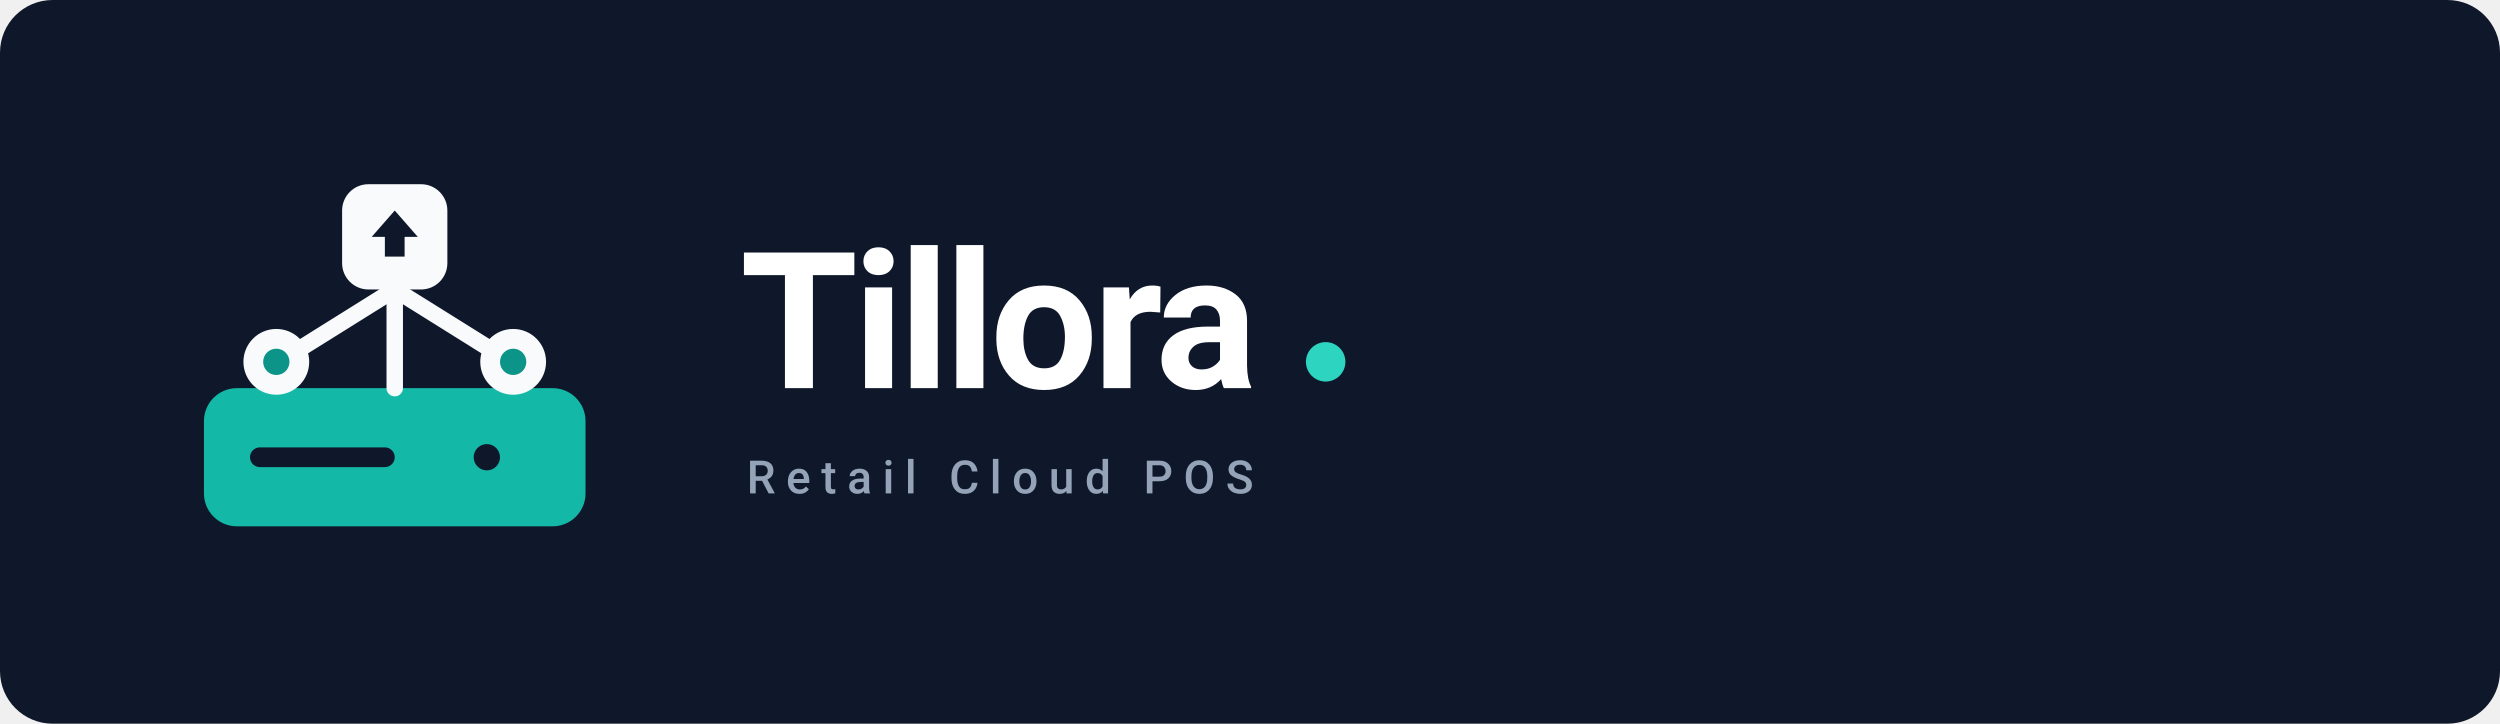
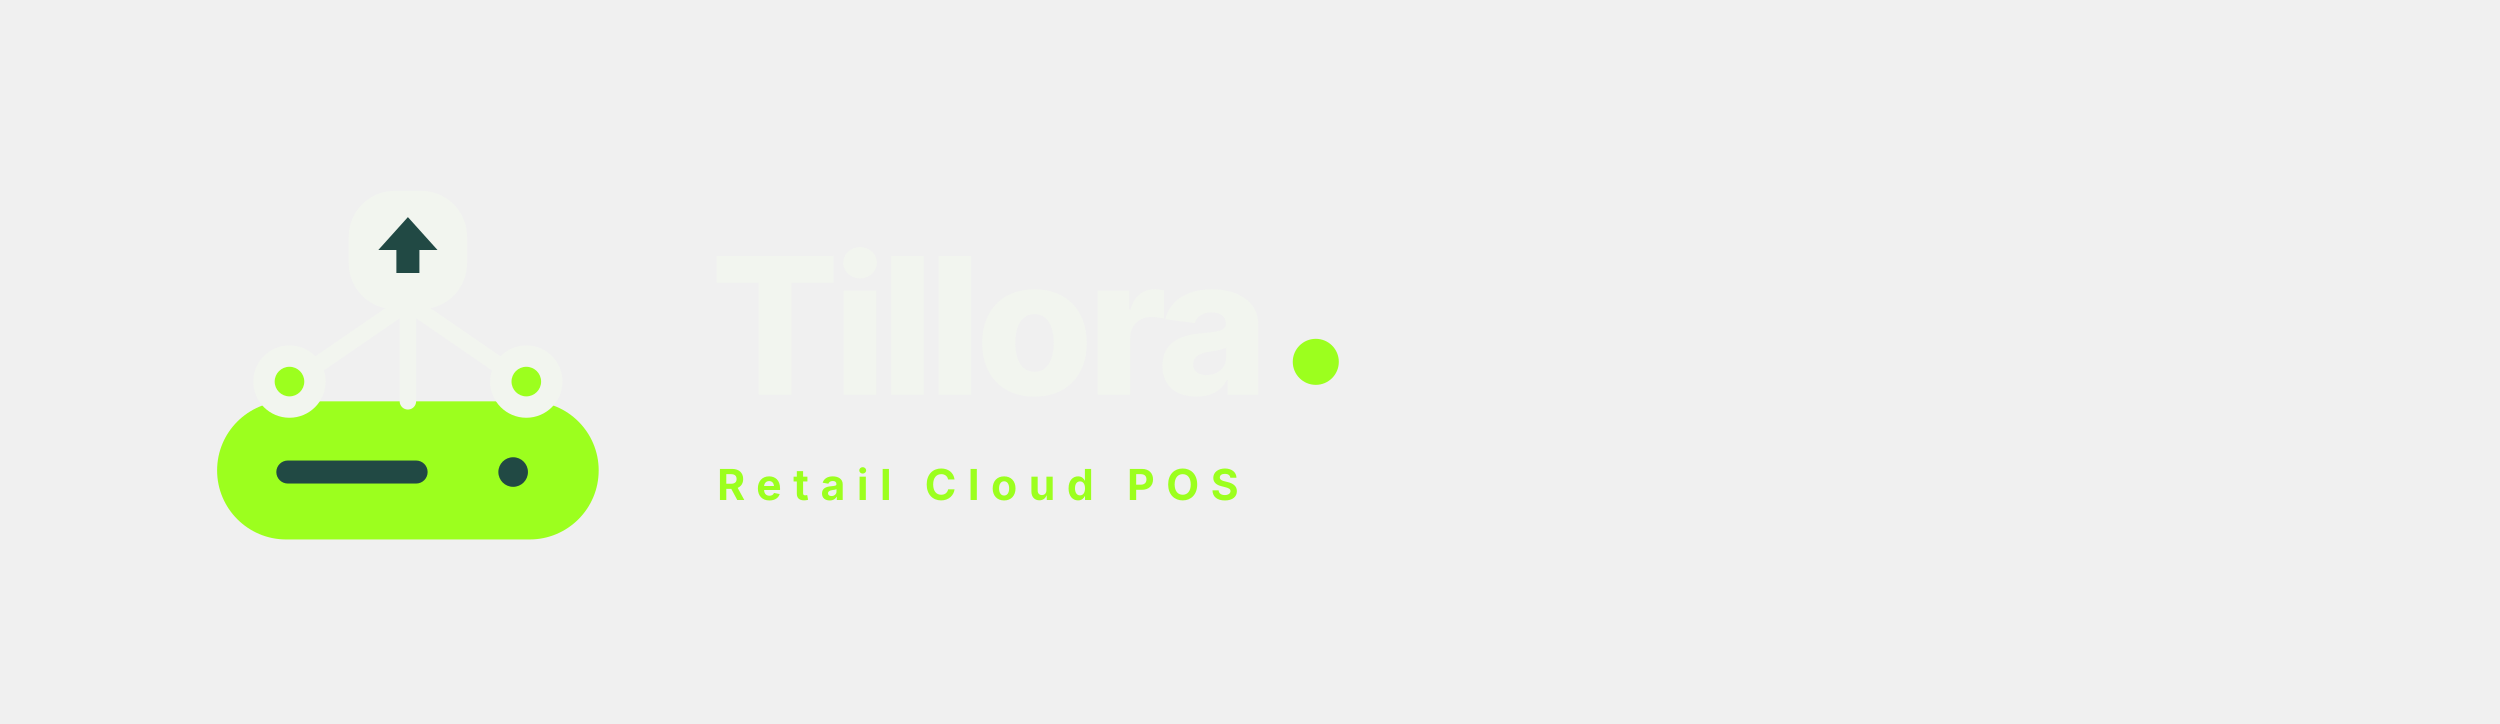
<svg xmlns="http://www.w3.org/2000/svg" viewBox="0 0 760 220" width="760" height="220" fill="none">
  <defs>
    <style>
      .brand-title-dark {
-         font-family: -apple-system, BlinkMacSystemFont, "Segoe UI", Roboto, "Helvetica Neue", Arial, sans-serif;
-         font-weight: 700;
+         font-family: 'Plus Jakarta Sans', -apple-system, BlinkMacSystemFont, sans-serif;
+         font-weight: 800;
        font-size: 58px;
-         letter-spacing: -1.5px;
-         fill: #FFFFFF;
+         letter-spacing: -2px;
+         fill: #F2F5EF;
      }
      .brand-subtitle-dark {
-         font-family: -apple-system, BlinkMacSystemFont, "Segoe UI", Roboto, "Helvetica Neue", Arial, sans-serif;
-         font-weight: 500;
-         font-size: 14px;
-         letter-spacing: 3.2px;
+         font-family: 'Plus Jakarta Sans', -apple-system, BlinkMacSystemFont, sans-serif;
+         font-weight: 700;
+         font-size: 13px;
+         letter-spacing: 3.5px;
        text-transform: uppercase;
-         fill: #94A3B8;
+         fill: #9CFF1E;
      }
    </style>
  </defs>
-   <rect width="760" height="220" rx="16" fill="#0F172A" />
-   <g transform="translate(50, 40)">
-     <rect x="12" y="78" width="116" height="42" rx="10" fill="#14B8A6" />
-     <rect x="26" y="96" width="44" height="6" rx="3" fill="#0F172A" />
-     <circle cx="98" cy="99" r="4" fill="#0F172A" />
-     <path d="M70 78 V34" stroke="#F8FAFC" stroke-width="5" stroke-linecap="round" />
-     <path d="M70 48 L38 68" stroke="#F8FAFC" stroke-width="5" stroke-linecap="round" />
-     <path d="M70 48 L102 68" stroke="#F8FAFC" stroke-width="5" stroke-linecap="round" />
-     <rect x="54" y="16" width="32" height="32" rx="8" fill="#F8FAFC" />
-     <path d="M70 24 L63 32 H67 V38 H73 V32 H77 Z" fill="#0F172A" />
-     <circle cx="34" cy="70" r="10" fill="#F8FAFC" />
-     <circle cx="34" cy="70" r="4" fill="#0D9488" />
-     <circle cx="106" cy="70" r="10" fill="#F8FAFC" />
-     <circle cx="106" cy="70" r="4" fill="#0D9488" />
+   <g transform="translate(56, 42)">
+     <rect x="10" y="80" width="116" height="42" rx="21" fill="#9CFF1E" />
+     <rect x="28" y="98" width="46" height="7" rx="3.5" fill="#214944" />
+     <circle cx="100" cy="101.5" r="4.5" fill="#214944" />
+     <path d="M68 80 V36" stroke="#F2F5EF" stroke-width="5" stroke-linecap="round" />
+     <path d="M68 50 L36 72" stroke="#F2F5EF" stroke-width="5" stroke-linecap="round" />
+     <path d="M68 50 L100 72" stroke="#F2F5EF" stroke-width="5" stroke-linecap="round" />
+     <rect x="50" y="16" width="36" height="36" rx="14" fill="#F2F5EF" />
+     <path d="M68 24 L59 34 H64.5 V41 H71.5 V34 H77 Z" fill="#214944" />
+     <circle cx="32" cy="74" r="11" fill="#F2F5EF" />
+     <circle cx="32" cy="74" r="4.5" fill="#9CFF1E" />
+     <circle cx="104" cy="74" r="11" fill="#F2F5EF" />
+     <circle cx="104" cy="74" r="4.5" fill="#9CFF1E" />
  </g>
-   <g transform="translate(225, 118)">
+   <g transform="translate(216, 120)">
    <text x="0" y="0" class="brand-title-dark">Tillora</text>
-     <circle cx="178" cy="-8" r="6" fill="#2DD4BF" />
+     <circle cx="184" cy="-10" r="7" fill="#9CFF1E" />
    <text x="2" y="32" class="brand-subtitle-dark">Retail Cloud POS</text>
  </g>
</svg>
